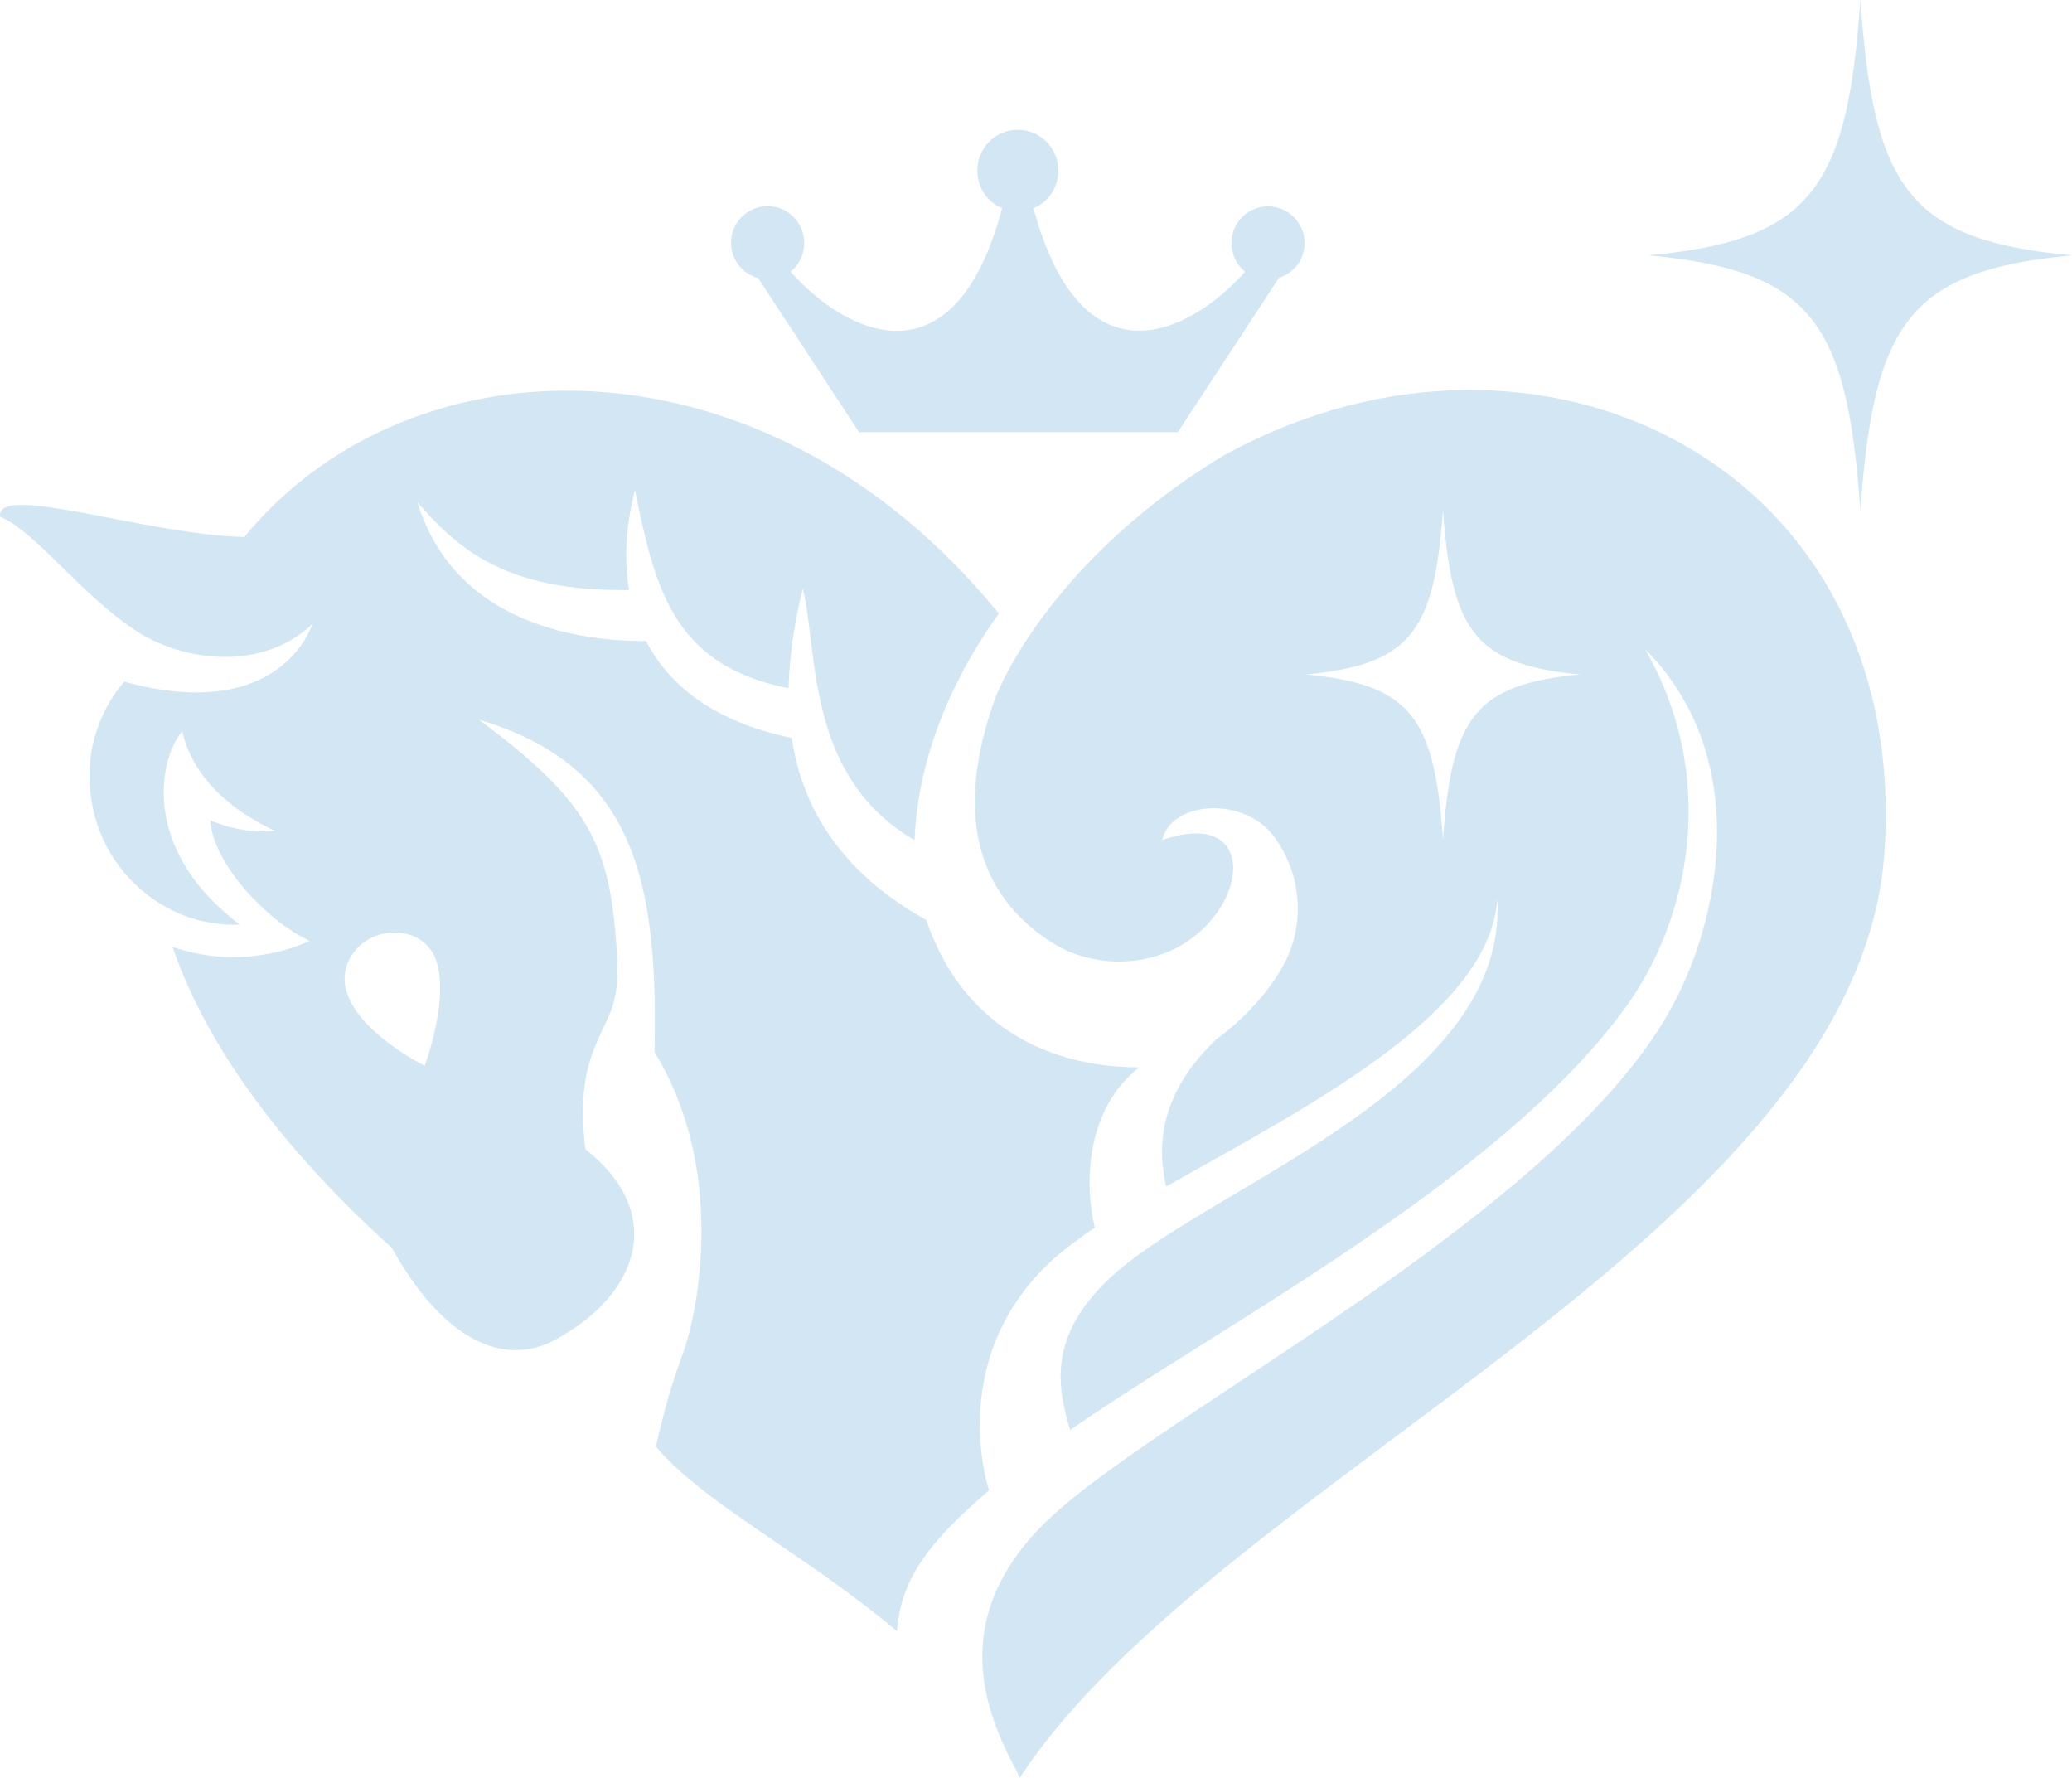
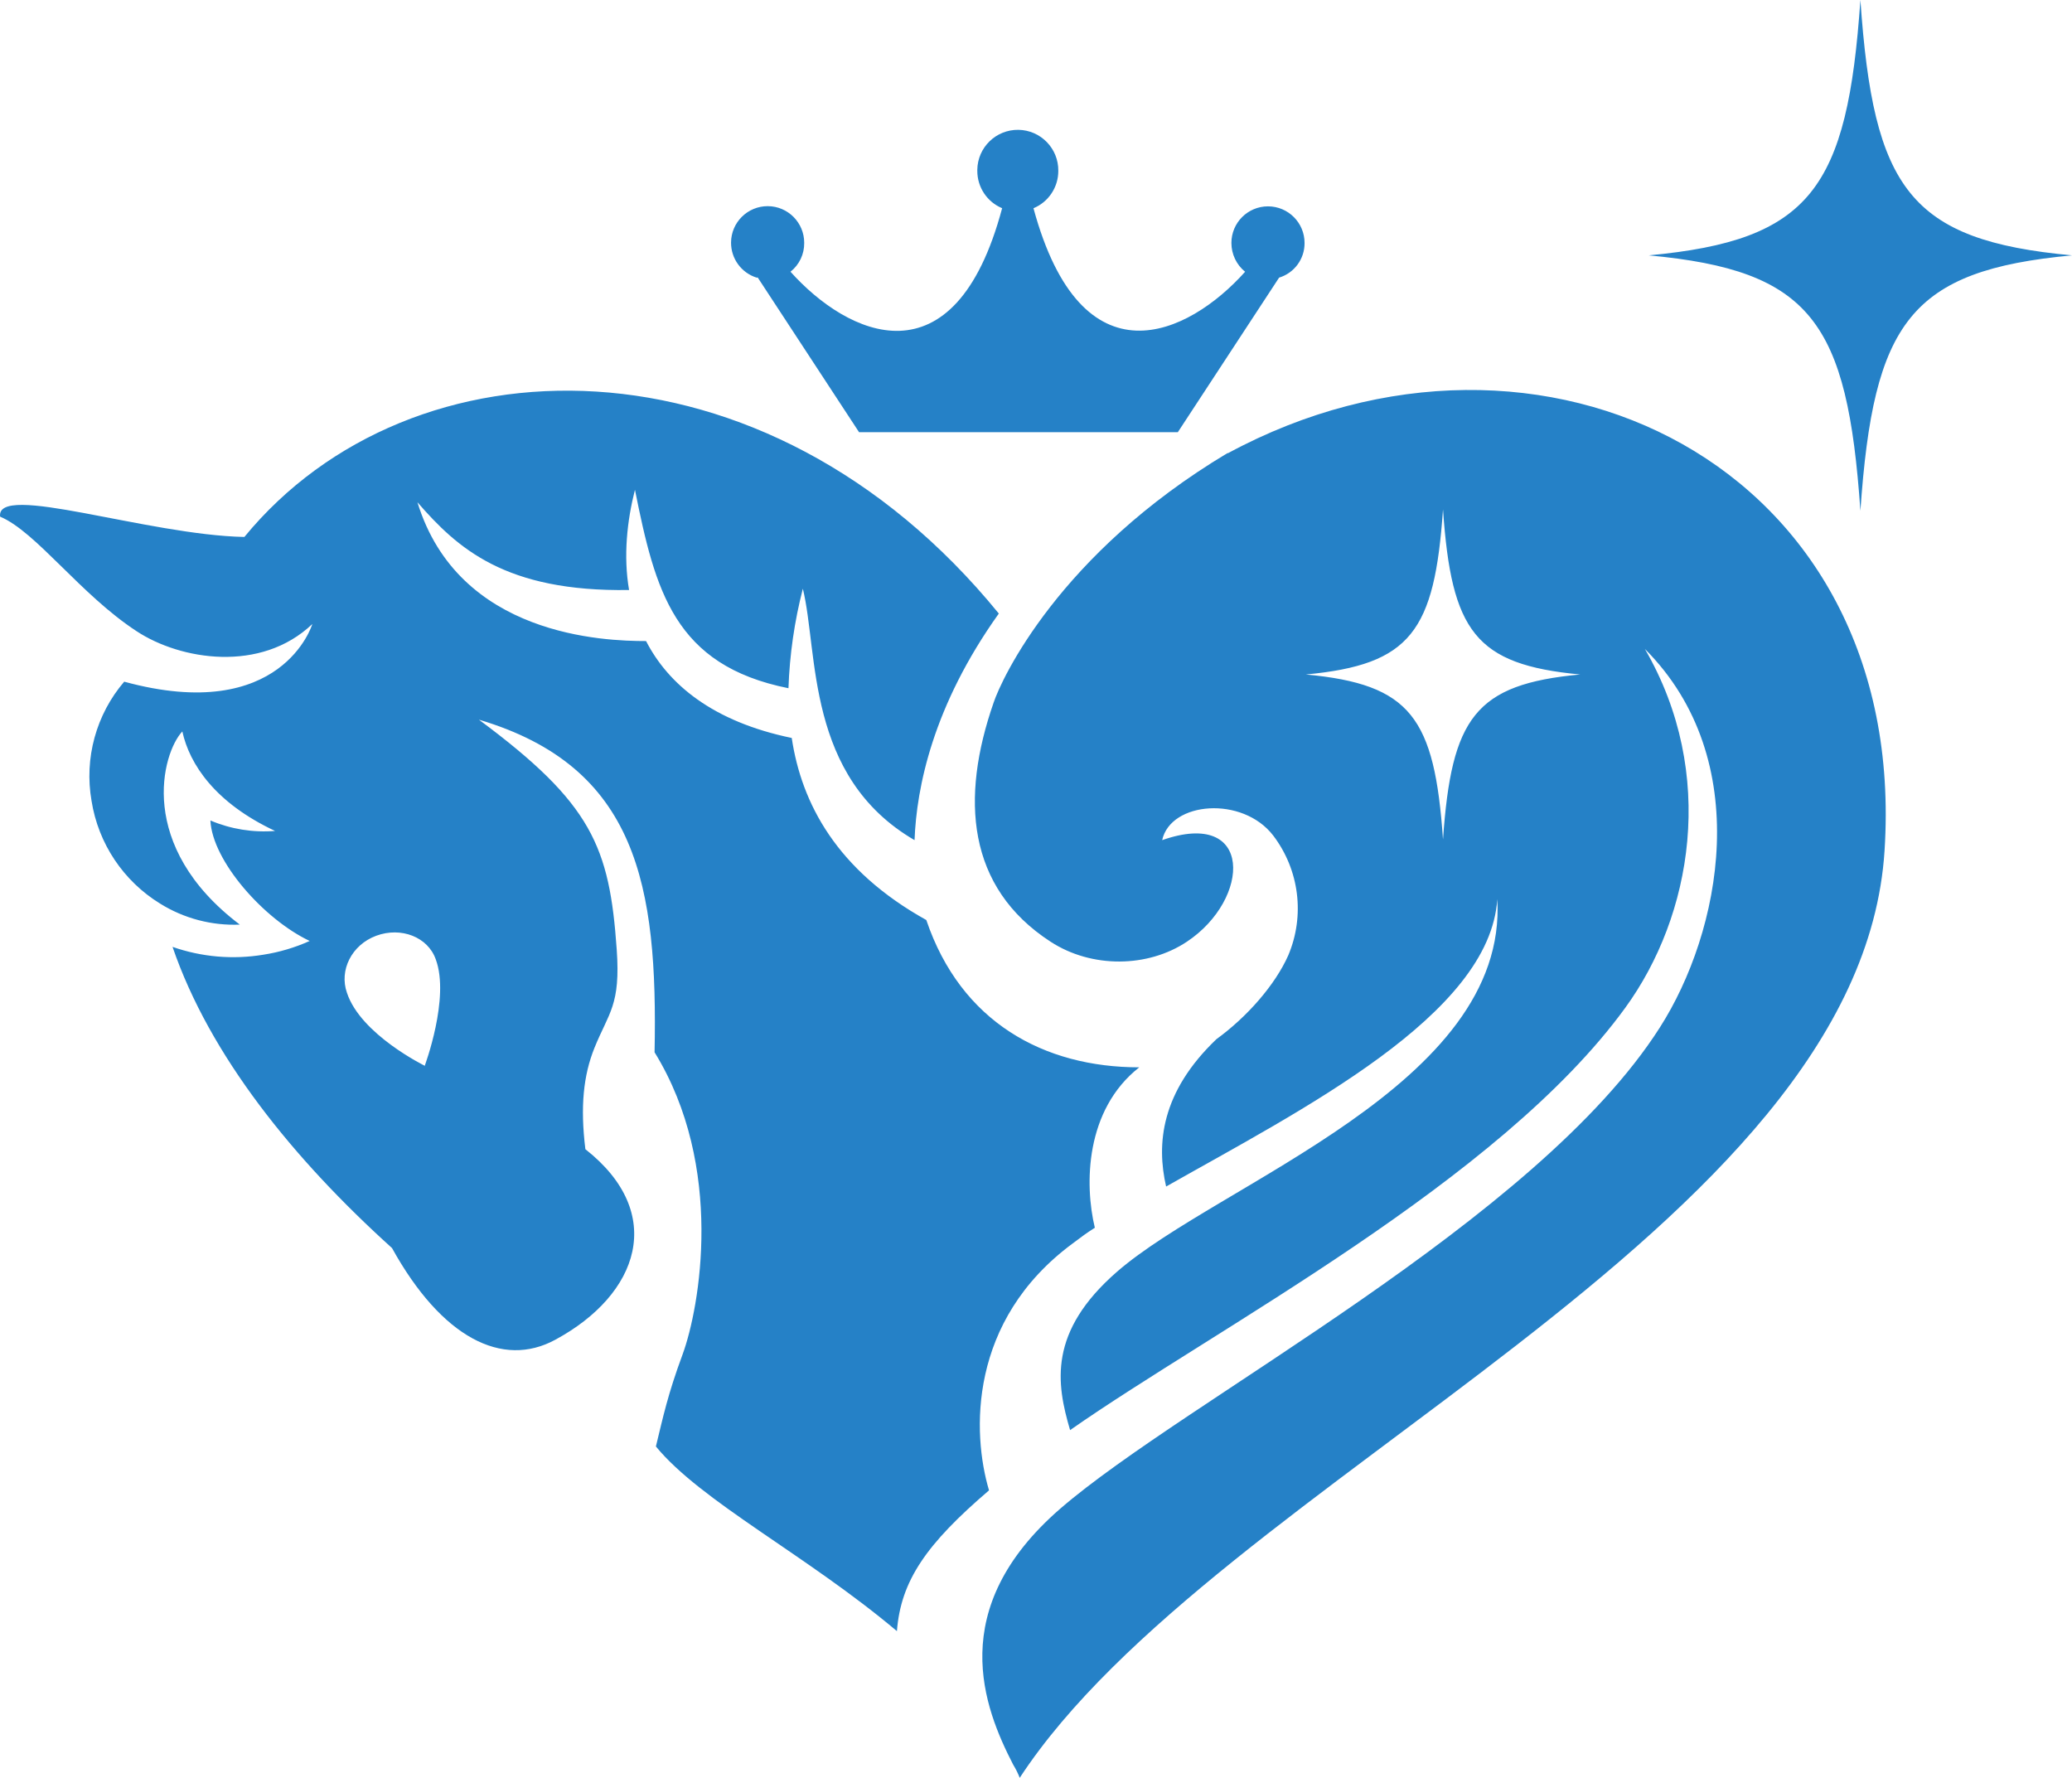
<svg xmlns="http://www.w3.org/2000/svg" id="_レイヤー_2" viewBox="0 0 550.02 471.87">
  <defs>
-     <style>.cls-1{fill:#2581c7;fill-rule:evenodd;stroke-width:0px;}.cls-2{opacity:.2;}</style>
+     <style>.cls-1{fill:#2581c7;fill-rule:evenodd;stroke-width:0px;}.cls-2{}</style>
  </defs>
  <g id="_レイヤー_1-2">
    <g id="logo2.svg" class="cls-2">
      <path id="_シェイプ_625" class="cls-1" d="M284.73,330.05c2.77-2.09,3.47-2.61,5.9-4.18-2.77-11.47-2.6-31.28,11.79-42.58-25.32,0-47.34-11.99-56.53-39.1-23.76-13.21-33.12-30.94-35.72-48.32-20.98-4.34-32.77-14.25-38.67-25.72-10.92,0-49.76-1.22-60.69-36.84,10.58,12.16,23.24,23.81,56.18,23.29-1.56-9.04-.52-18.43,1.56-26.6,5.38,26.77,10.4,46.58,40.75,52.67.31-8.92,1.59-17.78,3.82-26.42,4.16,17.03.69,49.88,29.65,66.74.52-13.91,4.85-35.63,22.37-60.14-62.07-76.12-156.05-74.21-200.27-20.33C39.04,142-1.19,127.92.03,137.13c9.54,4,21.33,20.68,36.24,30.41h0c11.62,7.65,32.94,11.13,46.64-1.91,0,0-7.98,26.77-49.94,15.3-7.46,8.72-10.64,20.32-8.67,31.63,1.79,11.32,8.44,21.28,18.21,27.28h0c6.33,3.94,13.7,5.88,21.15,5.57-27.57-20.86-20.63-45.54-15.26-51.27,1.91,8.69,8.67,18.94,24.62,26.41-5.86.47-11.75-.48-17.17-2.78.52,10.78,14.22,26.25,26.36,31.98-3.92,1.76-8.06,2.99-12.31,3.65-8.08,1.34-16.37.62-24.1-2.08,9.88,28.85,32.08,56.31,58.26,79.94,13.18,23.81,29.3,31.98,43.35,24.33,22.2-11.99,29.65-33.54,7.98-50.57-1.39-11.3-.52-19.64,2.43-26.94,3.81-9.38,6.94-11.3,5.89-26.07-1.91-27.29-6.59-38.76-36.59-61,42.13,12.51,47.51,44.14,46.64,88.29,18.73,30.41,11.96,67.78,7.46,80.12-3.99,10.77-5.2,16.68-7.11,24.5,11.96,14.6,40.05,28.85,63.98,49.01,1.04-13.38,7.8-23.11,24.45-37.36-4.51-15.12-5.55-45.02,22.19-65.52ZM112.9,282.95s-17.17-8.35-20.81-19.47c-2.08-5.91,1.21-12.69,7.8-15.12,6.59-2.43,13.7.35,15.78,6.26,3.82,10.25-2.95,28.33-2.95,28.33h.18ZM325.83,120.27c-44.74,26.77-59.99,59.96-62.07,66.22-8.84,25.37-7.11,49.01,15.09,63.44,10.92,7.12,25.84,6.95,36.24,0,16.99-11.3,17.69-35.46-6.59-26.94,2.26-10.26,21.33-11.82,29.48-1.22,6.94,9.12,8.46,21.26,3.99,31.81-3.47,7.82-10.92,16.33-19.07,22.24-14.74,14.08-15.95,27.81-13.35,39.11,35.89-20.34,86-45.54,87.91-76.3v-.7h0v.7c2.95,49.36-73.69,75.25-100.92,98.89-18.38,15.99-16.12,29.72-12.48,42.06,38.49-26.94,113.92-66.04,147.38-112.1,17.69-24.33,24.45-62.05,5.2-95.24,29.48,29.54,20.11,75.25,3.99,100.45-32.77,51.45-126.06,99.07-159.18,127.74-30.69,26.6-20.29,52.84-12.49,67.96.68,1.1,1.26,2.27,1.73,3.48,52.02-79.43,223.16-144.78,229.57-246.1,6.59-102.37-91.55-150.17-174.26-105.5h-.17ZM383.05,222.81c-2.25-32.32-8.5-41.19-36.41-43.79,27.92-2.61,34.16-11.48,36.41-43.8,2.25,32.32,8.5,41.19,36.41,43.8-27.91,2.6-34.15,11.47-36.41,43.79h0ZM493.85,0c-3.47,50.06-13.18,63.79-56.18,67.78,43.17,4,52.71,17.73,56.18,67.79,3.47-50.06,13.18-63.79,56.18-67.79C506.85,63.79,497.32,50.06,493.85,0h0ZM201.16,73.69l26.88,41.02h84.62l26.88-41.02c4.05-1.23,6.8-4.98,6.76-9.21,0-5.36-4.35-9.71-9.71-9.71s-9.71,4.35-9.71,9.71c0,2.97,1.33,5.78,3.64,7.65-15.09,16.86-43.35,30.41-56.18-16.86,4-1.66,6.6-5.58,6.59-9.91.08-5.94-4.67-10.82-10.6-10.9-5.94-.08-10.82,4.67-10.9,10.6,0,.1,0,.2,0,.29-.01,4.33,2.59,8.25,6.59,9.91-12.66,47.45-41.09,33.72-56.18,16.86,2.34-1.85,3.68-4.67,3.64-7.65.02-5.36-4.31-9.73-9.67-9.75-5.36-.02-9.73,4.31-9.75,9.67-.02,4.24,2.72,8.01,6.76,9.29h.35,0Z" />
    </g>
  </g>
</svg>
